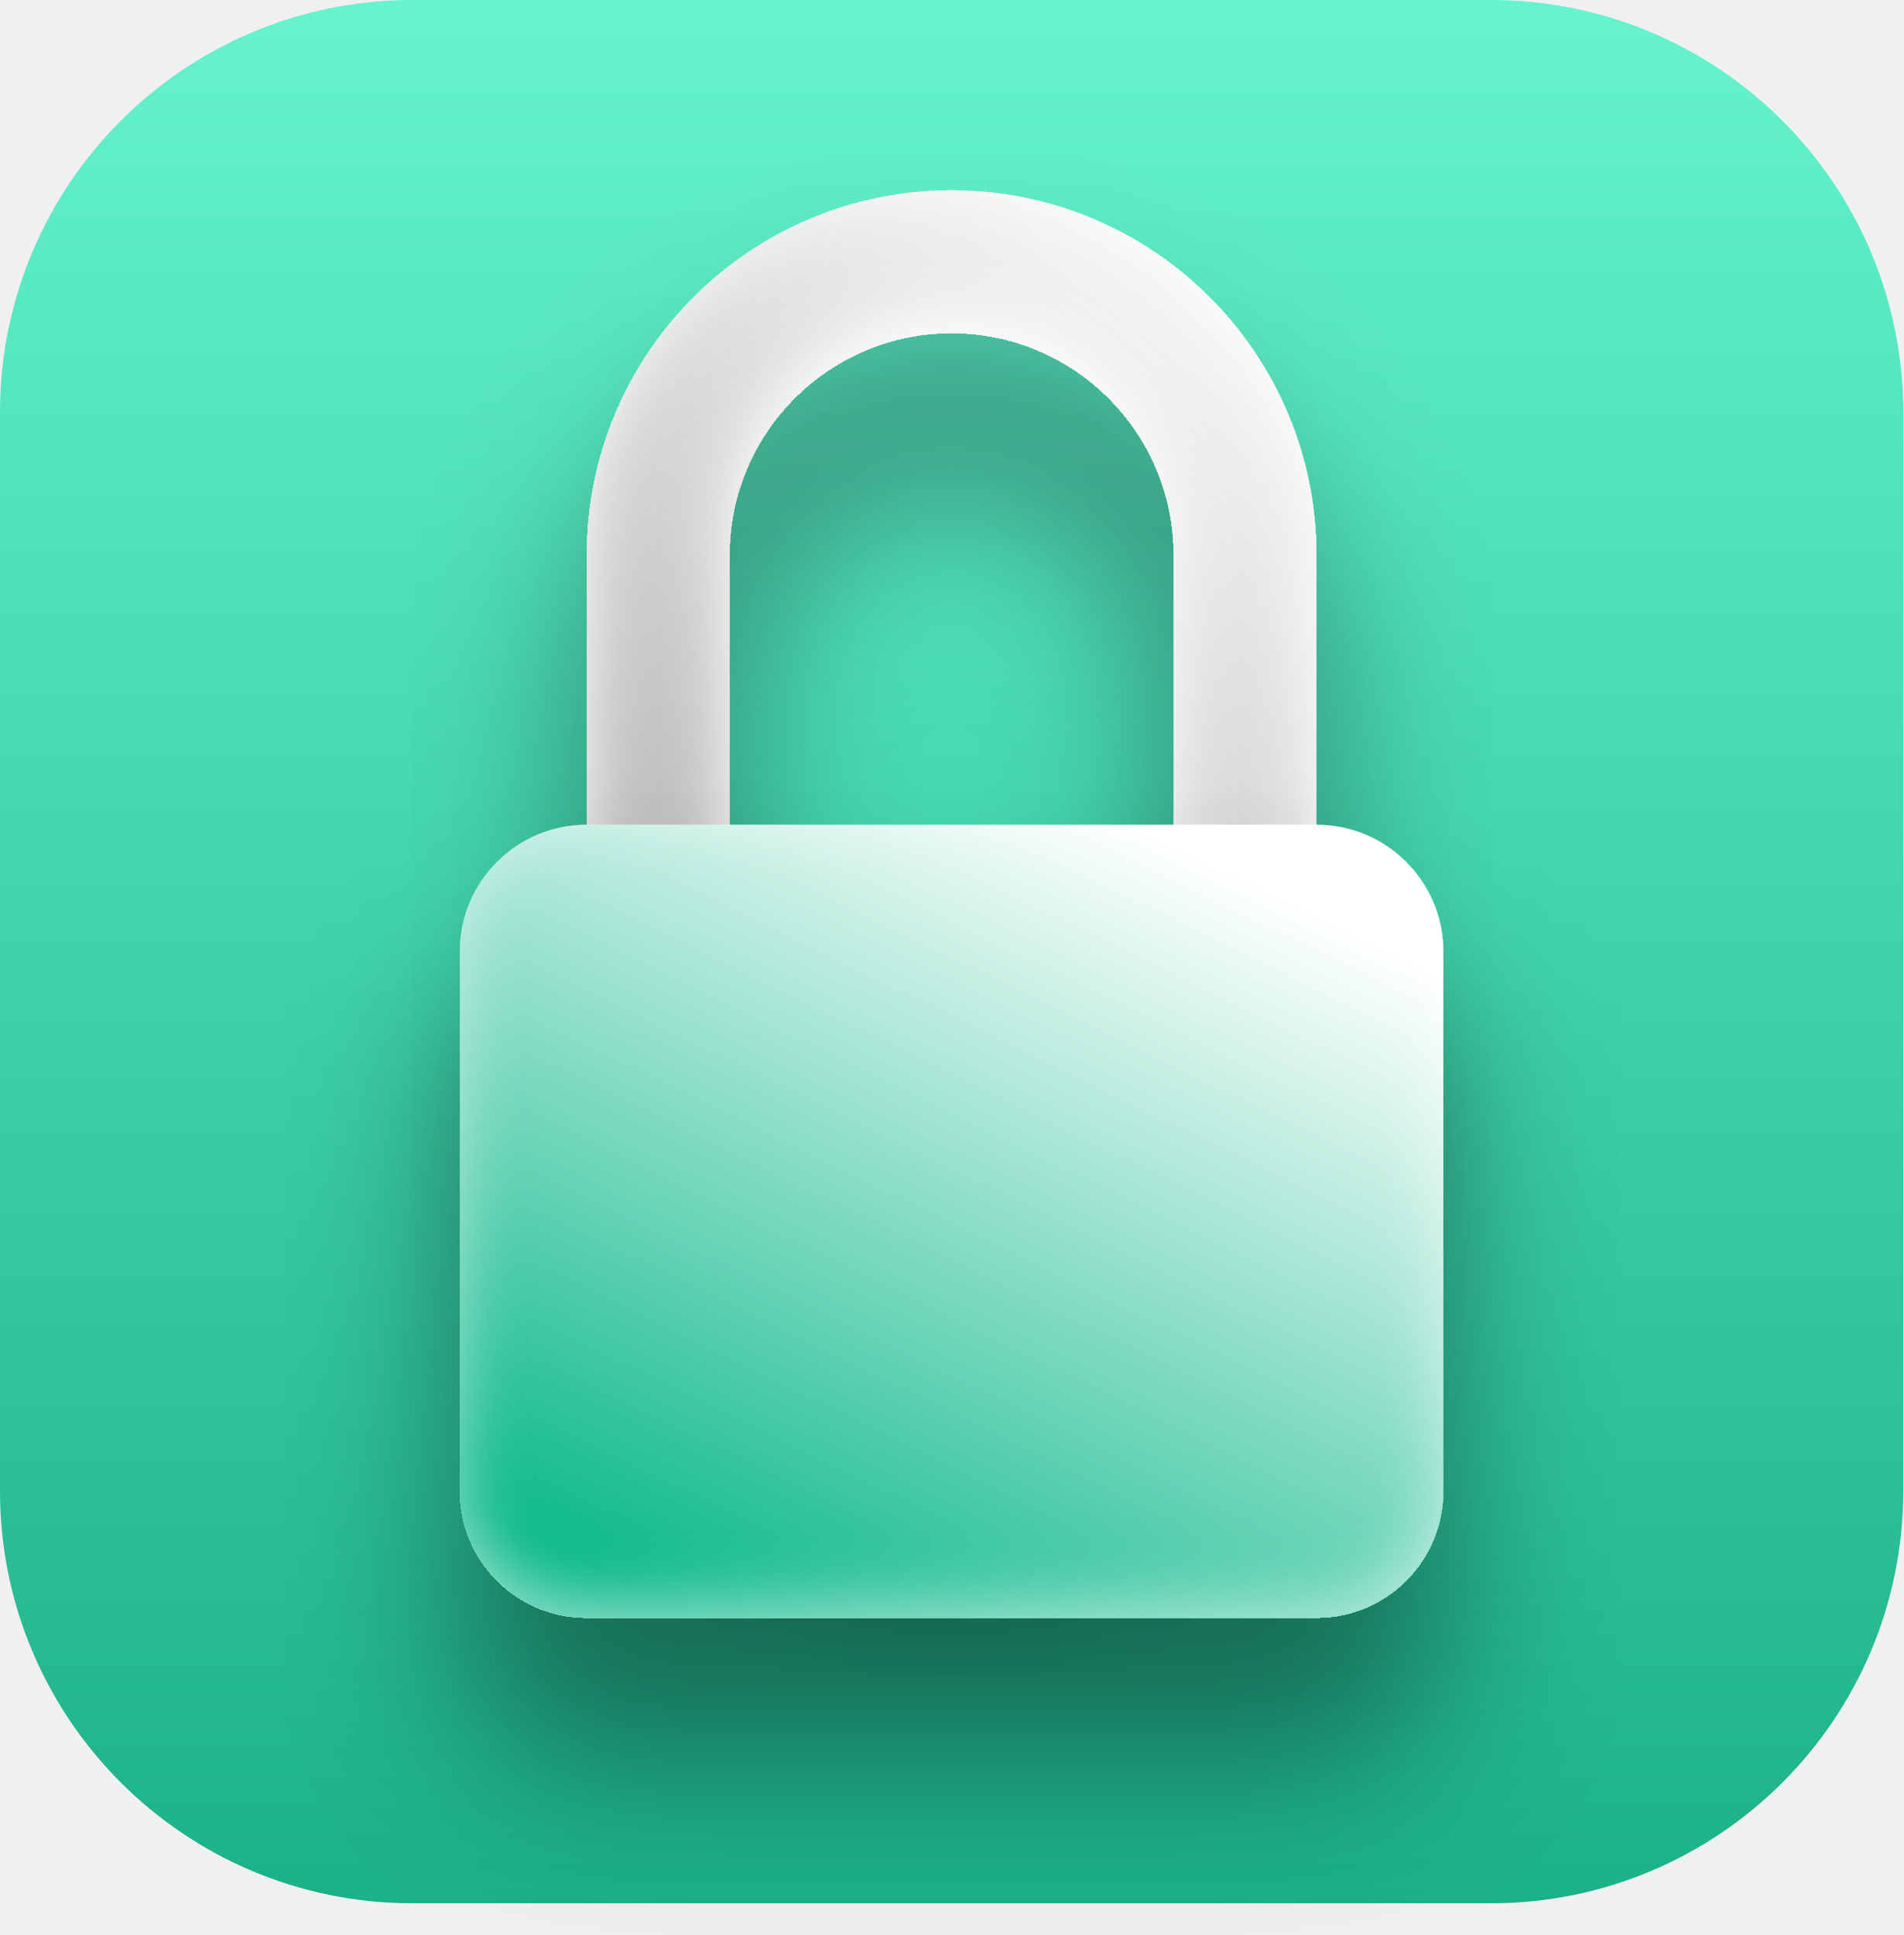
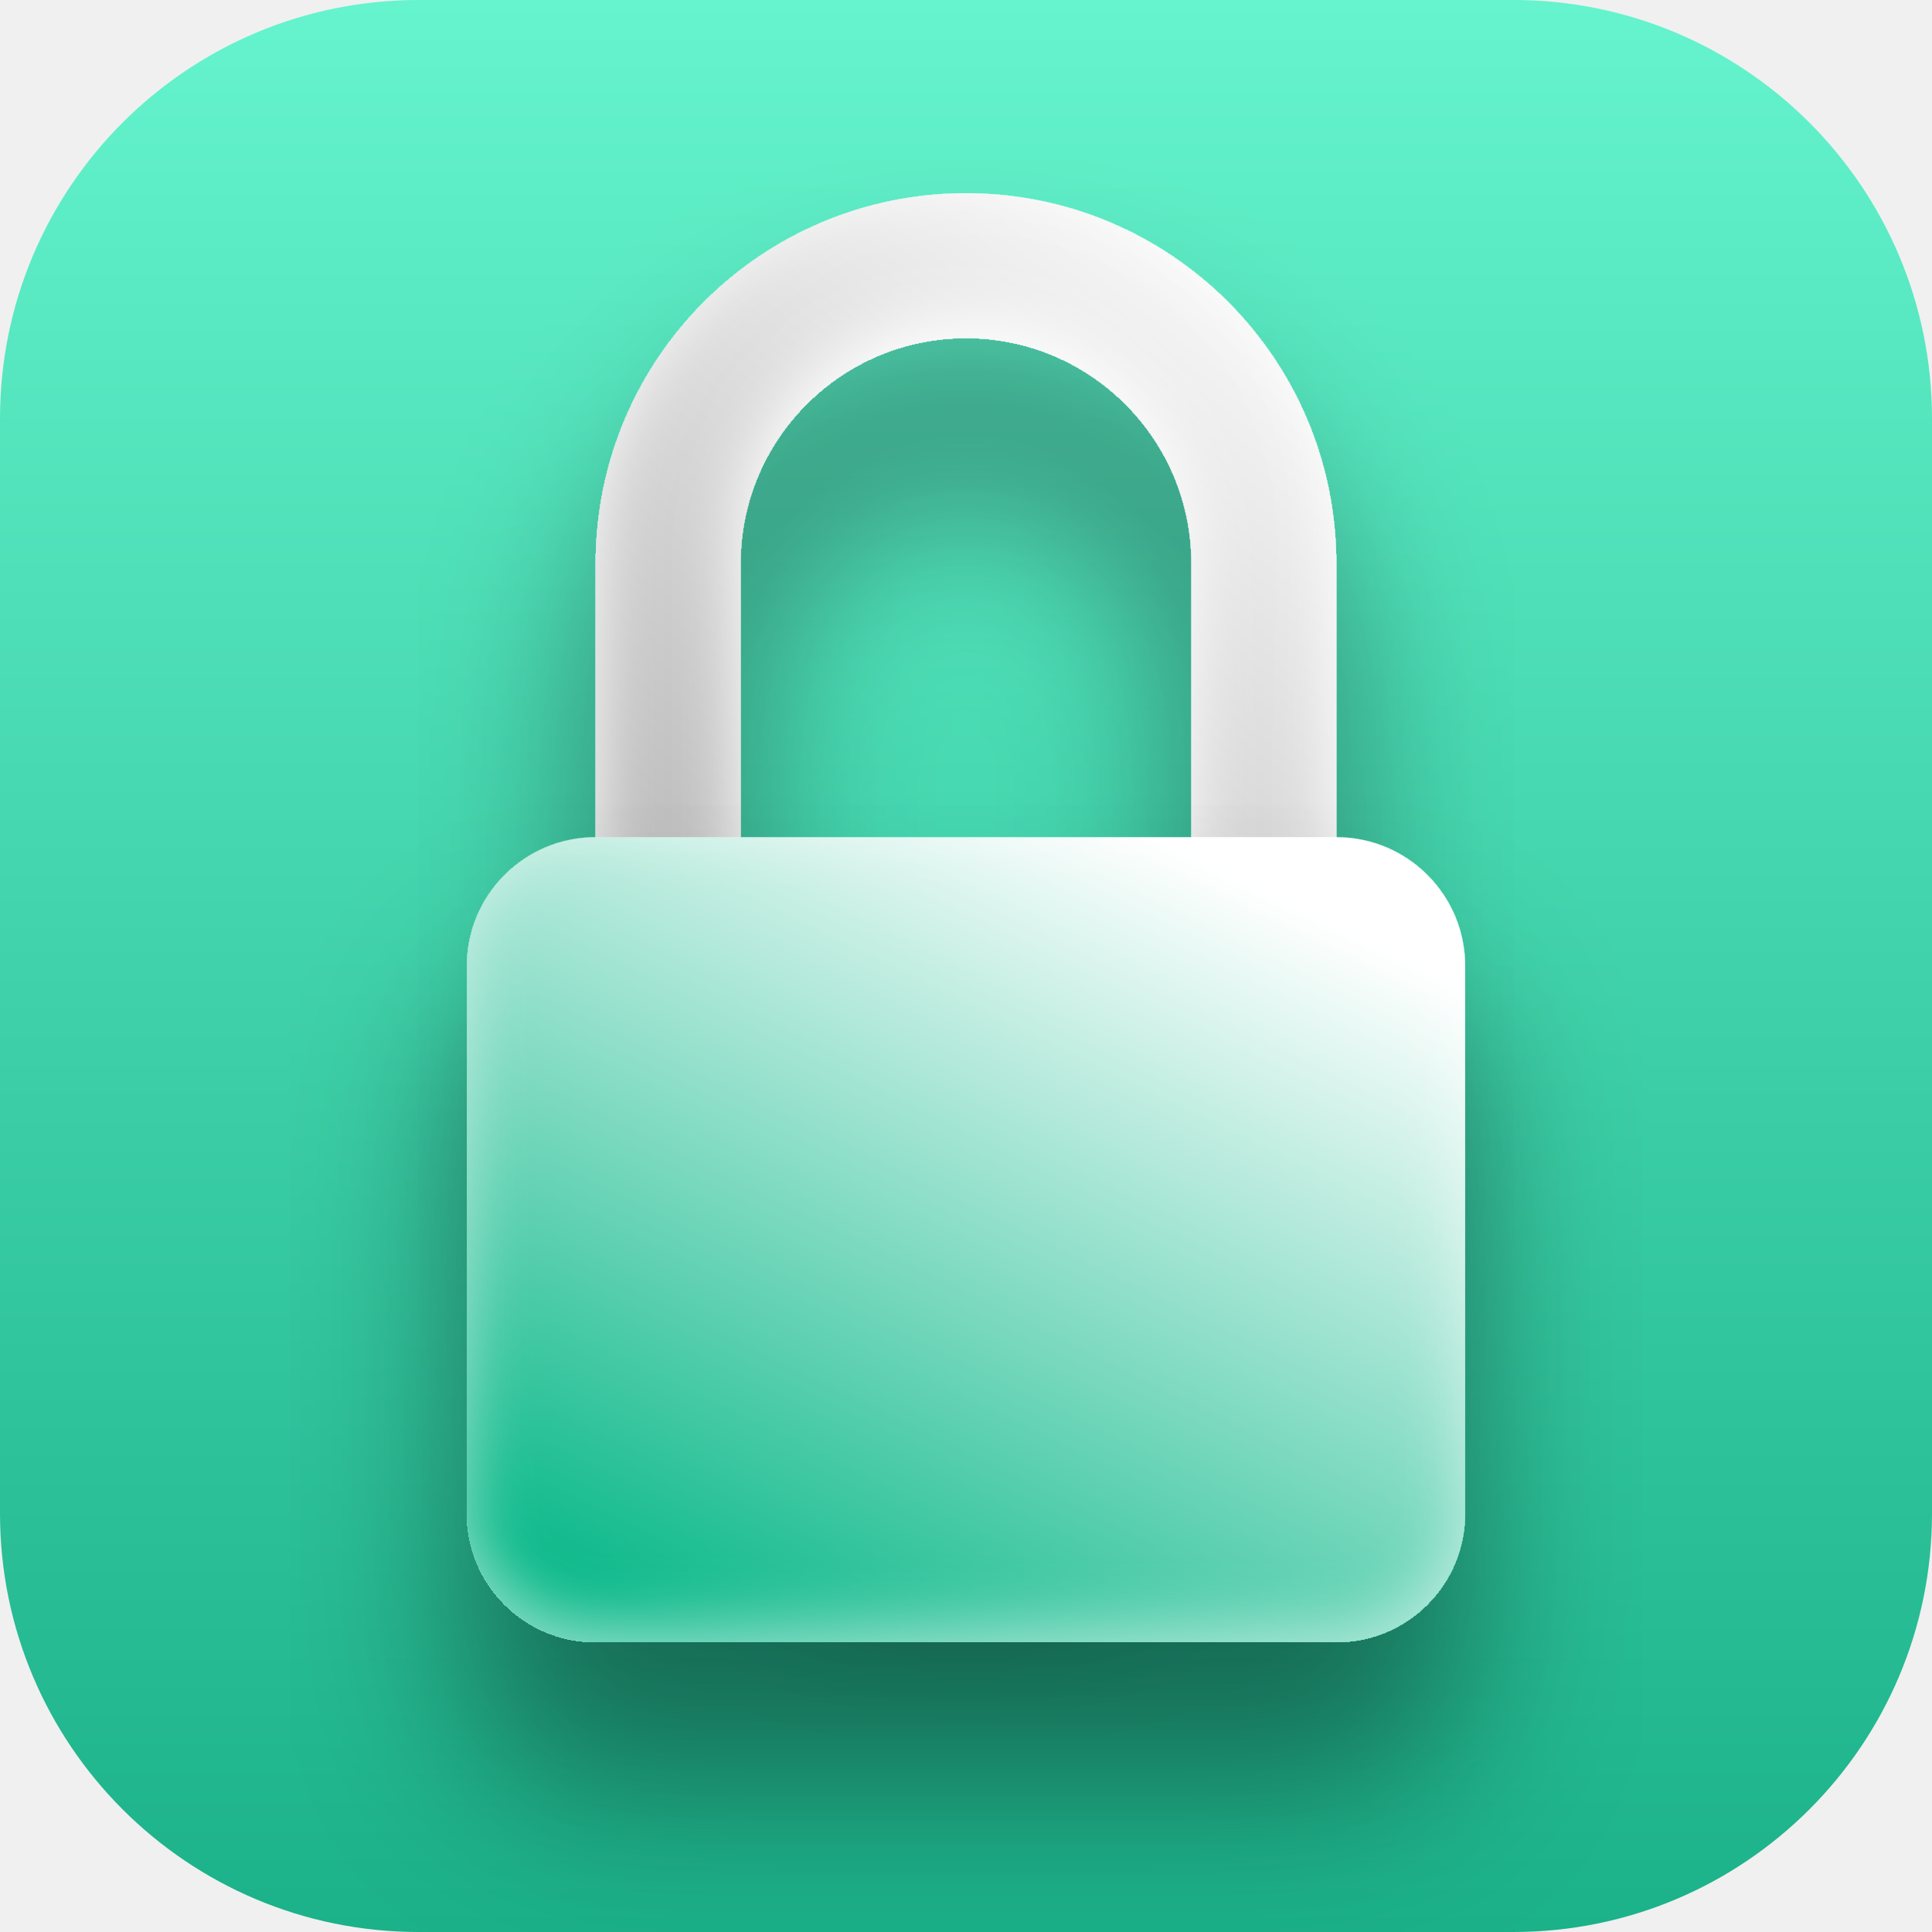
- <svg xmlns="http://www.w3.org/2000/svg" width="120" height="122" viewBox="0 0 120 122" fill="none">
-   <rect width="120" height="120" rx="26" fill="url(#paint0_linear_42_21)" />
-   <g filter="url(#filter0_di_42_21)">
-     <rect x="41.5" y="16.5" width="37" height="67" rx="18.5" stroke="url(#paint1_linear_42_21)" stroke-width="9" />
-   </g>
-   <g filter="url(#filter1_di_42_21)">
-     <rect x="29" y="52" width="62" height="50" rx="8" fill="url(#paint2_linear_42_21)" />
+ <svg xmlns="http://www.w3.org/2000/svg" width="120" height="120" viewBox="0 0 120 120" fill="none">
+   <g clip-path="url(#clip0_6_3)">
+     <rect width="120" height="120" rx="26" fill="url(#paint0_linear_6_3)" />
+     <g filter="url(#filter0_di_6_3)">
+       <rect x="41.5" y="16.5" width="37" height="67" rx="18.5" stroke="url(#paint1_linear_6_3)" stroke-width="9" />
+     </g>
+     <g filter="url(#filter1_di_6_3)">
+       <rect x="29" y="52" width="62" height="50" rx="8" fill="url(#paint2_linear_6_3)" />
+     </g>
  </g>
  <defs>
-     <filter id="filter0_di_42_21" x="26" y="10" width="68" height="98" filterUnits="userSpaceOnUse" color-interpolation-filters="sRGB">
+     <filter id="filter0_di_6_3" x="26" y="10" width="68" height="98" filterUnits="userSpaceOnUse" color-interpolation-filters="sRGB">
      <feFlood flood-opacity="0" result="BackgroundImageFix" />
      <feColorMatrix in="SourceAlpha" type="matrix" values="0 0 0 0 0 0 0 0 0 0 0 0 0 0 0 0 0 0 127 0" result="hardAlpha" />
      <feOffset dy="9" />
      <feGaussianBlur stdDeviation="5.5" />
      <feColorMatrix type="matrix" values="0 0 0 0 0 0 0 0 0 0 0 0 0 0 0 0 0 0 0.42 0" />
-       <feBlend mode="normal" in2="BackgroundImageFix" result="effect1_dropShadow_42_21" />
-       <feBlend mode="normal" in="SourceGraphic" in2="effect1_dropShadow_42_21" result="shape" />
+       <feBlend mode="normal" in2="BackgroundImageFix" result="effect1_dropShadow_6_3" />
+       <feBlend mode="normal" in="SourceGraphic" in2="effect1_dropShadow_6_3" result="shape" />
      <feColorMatrix in="SourceAlpha" type="matrix" values="0 0 0 0 0 0 0 0 0 0 0 0 0 0 0 0 0 0 127 0" result="hardAlpha" />
      <feOffset dy="-1" />
      <feGaussianBlur stdDeviation="2" />
      <feComposite in2="hardAlpha" operator="arithmetic" k2="-1" k3="1" />
      <feColorMatrix type="matrix" values="0 0 0 0 1 0 0 0 0 1 0 0 0 0 1 0 0 0 1 0" />
-       <feBlend mode="normal" in2="shape" result="effect2_innerShadow_42_21" />
+       <feBlend mode="normal" in2="shape" result="effect2_innerShadow_6_3" />
    </filter>
-     <filter id="filter1_di_42_21" x="18" y="50" width="84" height="72" filterUnits="userSpaceOnUse" color-interpolation-filters="sRGB">
+     <filter id="filter1_di_6_3" x="18" y="50" width="84" height="72" filterUnits="userSpaceOnUse" color-interpolation-filters="sRGB">
      <feFlood flood-opacity="0" result="BackgroundImageFix" />
      <feColorMatrix in="SourceAlpha" type="matrix" values="0 0 0 0 0 0 0 0 0 0 0 0 0 0 0 0 0 0 127 0" result="hardAlpha" />
      <feOffset dy="9" />
      <feGaussianBlur stdDeviation="5.5" />
      <feComposite in2="hardAlpha" operator="out" />
      <feColorMatrix type="matrix" values="0 0 0 0 0 0 0 0 0 0 0 0 0 0 0 0 0 0 0.42 0" />
-       <feBlend mode="normal" in2="BackgroundImageFix" result="effect1_dropShadow_42_21" />
-       <feBlend mode="normal" in="SourceGraphic" in2="effect1_dropShadow_42_21" result="shape" />
+       <feBlend mode="normal" in2="BackgroundImageFix" result="effect1_dropShadow_6_3" />
+       <feBlend mode="normal" in="SourceGraphic" in2="effect1_dropShadow_6_3" result="shape" />
      <feColorMatrix in="SourceAlpha" type="matrix" values="0 0 0 0 0 0 0 0 0 0 0 0 0 0 0 0 0 0 127 0" result="hardAlpha" />
      <feOffset dy="-1" />
      <feGaussianBlur stdDeviation="2" />
      <feComposite in2="hardAlpha" operator="arithmetic" k2="-1" k3="1" />
      <feColorMatrix type="matrix" values="0 0 0 0 1 0 0 0 0 1 0 0 0 0 1 0 0 0 0.55 0" />
-       <feBlend mode="normal" in2="shape" result="effect2_innerShadow_42_21" />
+       <feBlend mode="normal" in2="shape" result="effect2_innerShadow_6_3" />
    </filter>
-     <linearGradient id="paint0_linear_42_21" x1="60" y1="0" x2="60" y2="120" gradientUnits="userSpaceOnUse">
+     <linearGradient id="paint0_linear_6_3" x1="60" y1="0" x2="60" y2="120" gradientUnits="userSpaceOnUse">
      <stop stop-color="#65F4CD" />
      <stop offset="1" stop-color="#1BB189" />
    </linearGradient>
-     <linearGradient id="paint1_linear_42_21" x1="80.653" y1="12" x2="39.375" y2="65.503" gradientUnits="userSpaceOnUse">
+     <linearGradient id="paint1_linear_6_3" x1="80.653" y1="12" x2="39.375" y2="65.503" gradientUnits="userSpaceOnUse">
      <stop stop-color="white" />
      <stop offset="1" stop-color="#B1B1B1" />
    </linearGradient>
-     <linearGradient id="paint2_linear_42_21" x1="68.924" y1="50.585" x2="43.859" y2="101.916" gradientUnits="userSpaceOnUse">
+     <linearGradient id="paint2_linear_6_3" x1="68.924" y1="50.585" x2="43.859" y2="101.916" gradientUnits="userSpaceOnUse">
      <stop stop-color="white" />
      <stop offset="1" stop-color="#0CB98A" />
    </linearGradient>
+     <clipPath id="clip0_6_3">
+       <rect width="120" height="120" fill="white" />
+     </clipPath>
  </defs>
</svg>
